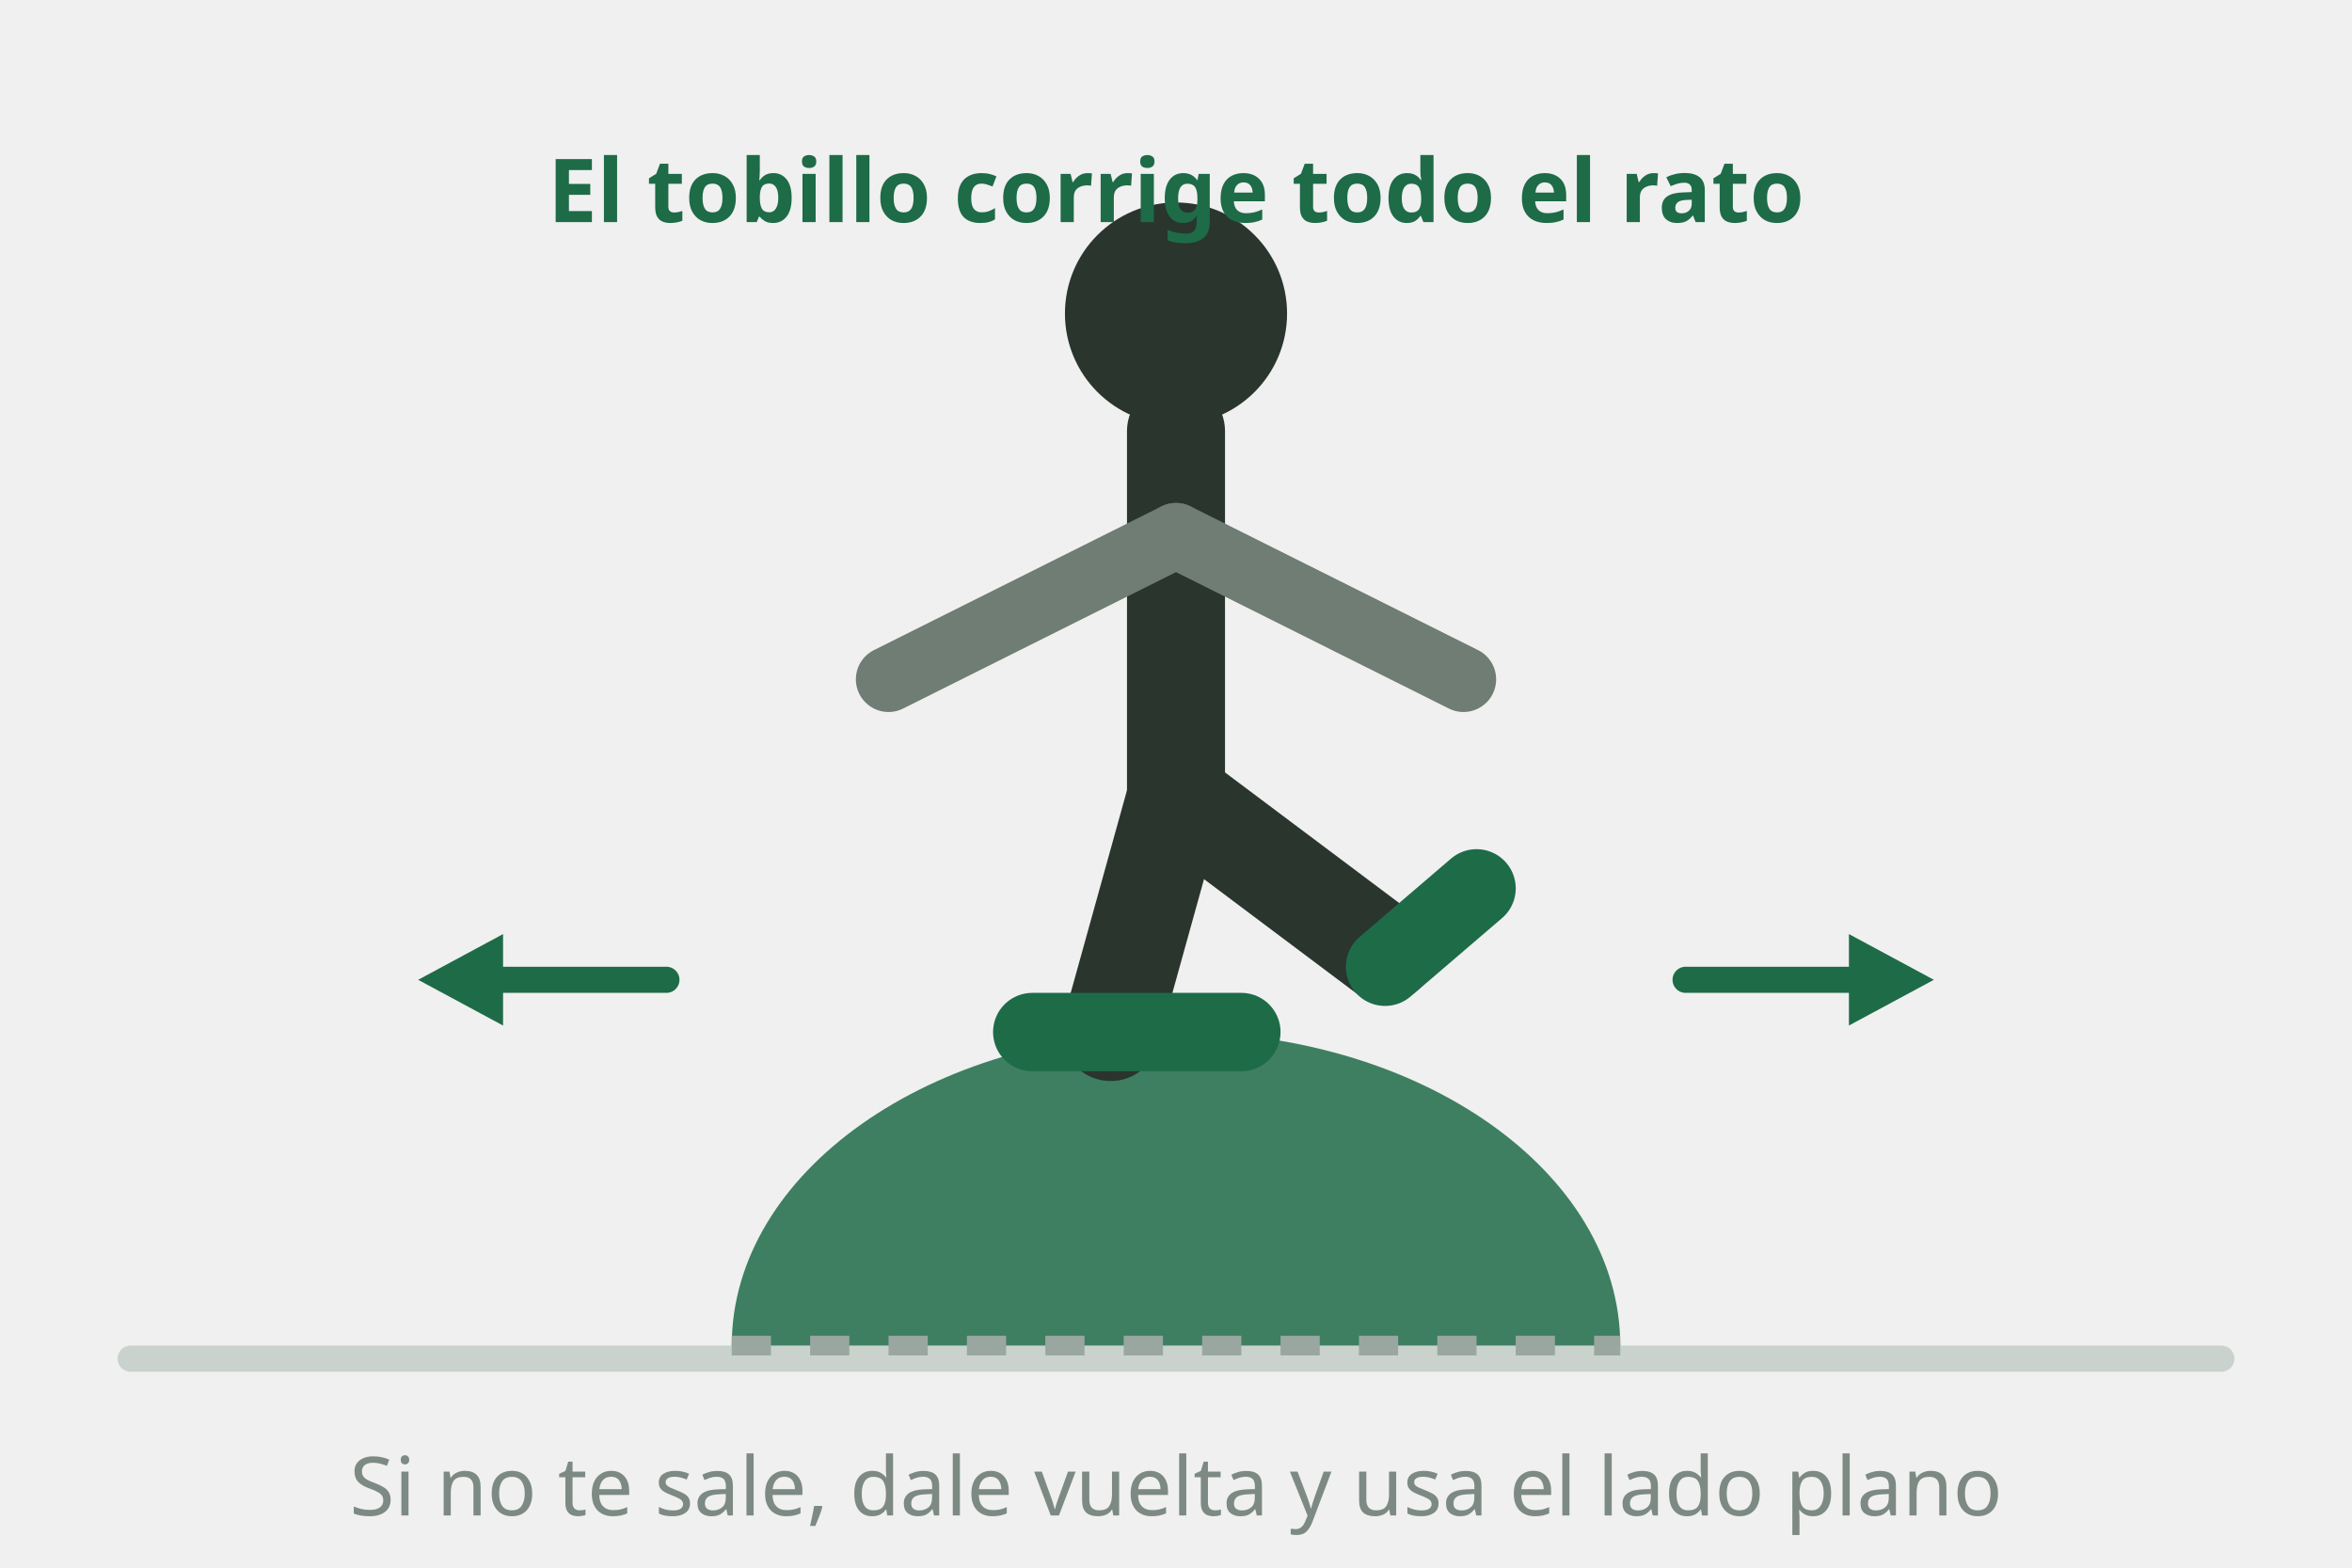
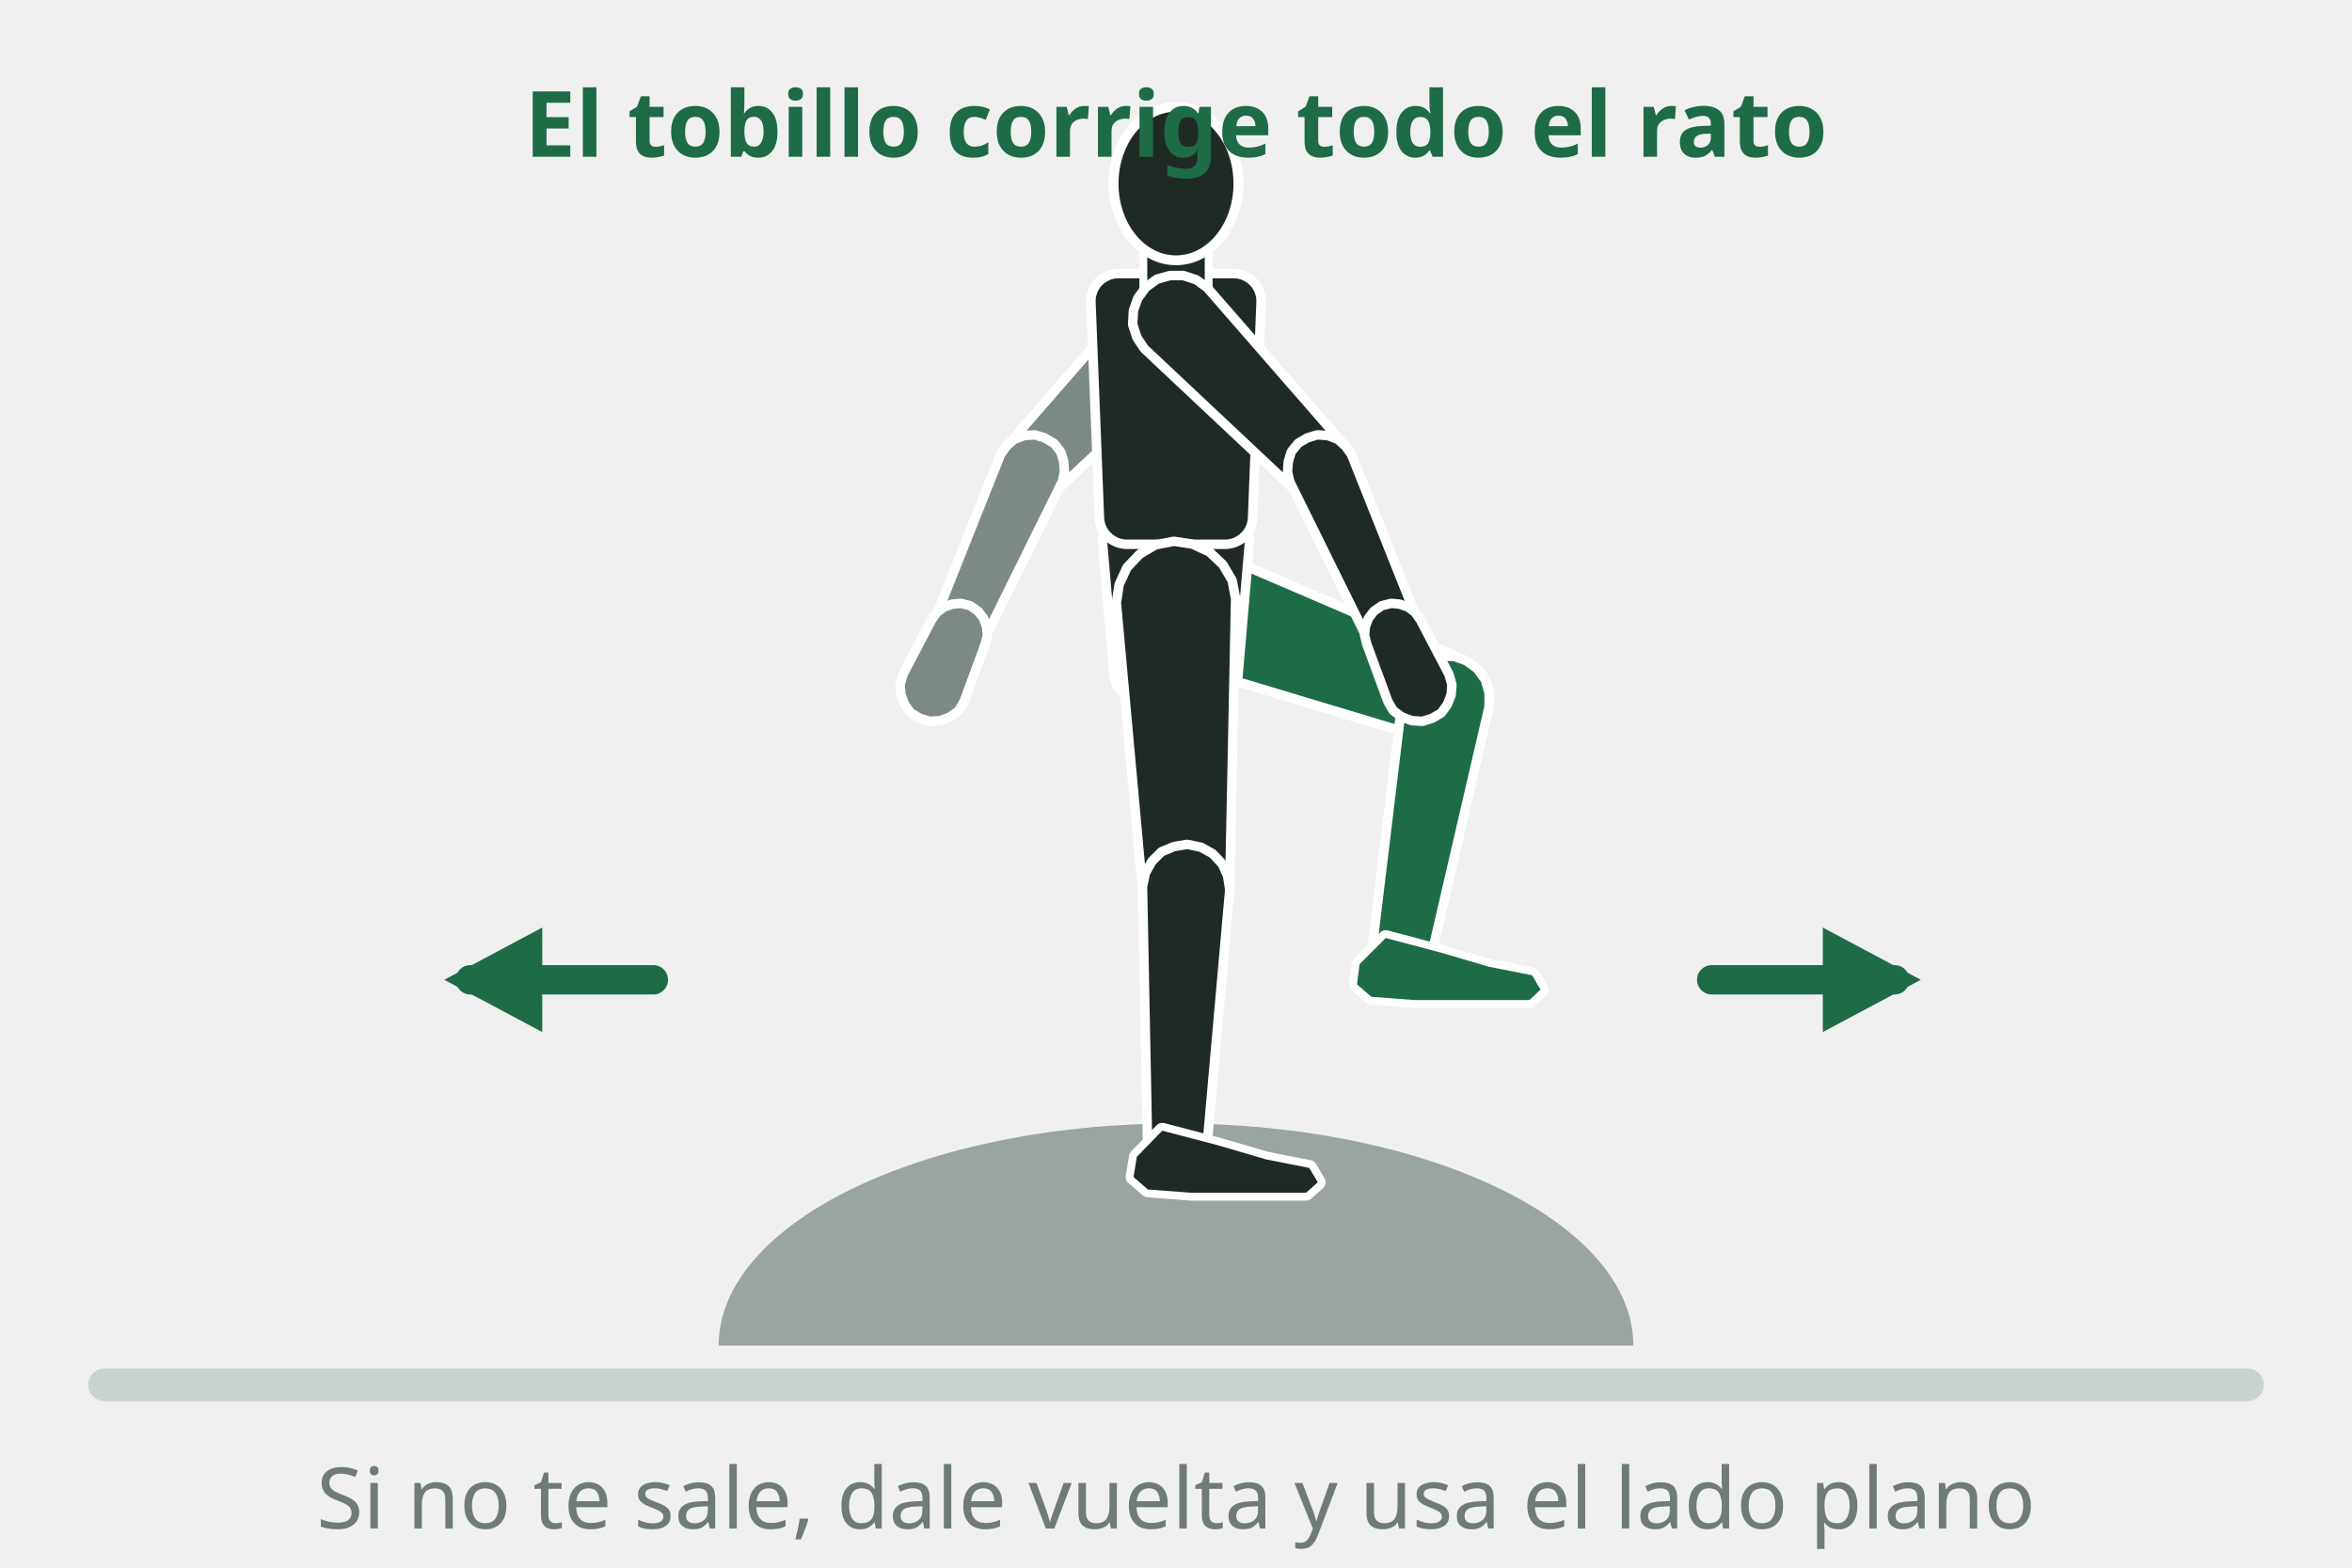
- <svg xmlns="http://www.w3.org/2000/svg" viewBox="0 0 360 240" width="360" height="240" role="img" aria-label="Equilibrio sobre una pierna encima de la cupula del bosu">
+ <svg xmlns="http://www.w3.org/2000/svg" viewBox="0 0 360 240" width="360" height="240" role="img" aria-label="Equilibrio sobre un pie encima de la cupula del bosu">
  <style>
-     .suelo { stroke: #c9d2cc; stroke-width: 4; stroke-linecap: round }
-     .cuerpo { stroke: #2a352e; stroke-width: 15; stroke-linecap: round; fill: none }
-     .brazo { stroke: #6f7d75; stroke-width: 10; stroke-linecap: round; fill: none }
-     .cabeza { fill: #2a352e }
-     .pie { stroke: #1E6B48; stroke-width: 12; stroke-linecap: round; fill: none }
-     .carga { fill: #1E6B48; opacity: .85 }
-     .flecha { stroke: #1E6B48; stroke-width: 4; fill: none; stroke-linecap: round }
-     .rot { fill: #1E6B48 }
-     .guia { stroke: #9aa7a0; stroke-width: 3; stroke-dasharray: 6 6; fill: none }
-     .izq { font: 600 13.5px system-ui, sans-serif; fill: #1E6B48; text-anchor: start }
-     .der { font: 600 13.5px system-ui, sans-serif; fill: #1E6B48; text-anchor: end }
-     .cen { font: 600 13.5px system-ui, sans-serif; fill: #1E6B48; text-anchor: middle }
-     .nota { font: 400 12.5px system-ui, sans-serif; fill: #7d8a83; text-anchor: middle }
+     .izq { font: 700 14px system-ui, sans-serif; fill: #1E6B48; text-anchor: start }
+     .der { font: 700 14px system-ui, sans-serif; fill: #1E6B48; text-anchor: end }
+     .cen { font: 700 14px system-ui, sans-serif; fill: #1E6B48; text-anchor: middle }
+     .mal { font: 700 14px system-ui, sans-serif; fill: #c4634f; text-anchor: middle }
+     .pie { font: 400 13px system-ui, sans-serif; fill: #6f7c75; text-anchor: middle }
  </style>
-   <line class="suelo" x1="20" y1="208" x2="340" y2="208" />
-   <path class="carga" d="M112 206 a68 48 0 0 1 136 0 z" />
-   <path class="guia" d="M112 206 H248" />
-   <circle class="cabeza" cx="180" cy="48" r="17" />
-   <path class="cuerpo" d="M180 66 V122" />
-   <path class="brazo" d="M180 82 L136 104" />
-   <path class="brazo" d="M180 82 L224 104" />
-   <path class="cuerpo" d="M180 122 L170 158" />
-   <path class="pie" d="M158 158 H190" />
-   <path class="cuerpo" d="M180 122 L212 146" />
-   <path class="pie" d="M212 148 L226 136" />
-   <path class="flecha" d="M258 150 H288" />
-   <path class="rot" d="M296 150 l-13 7 v-14 z" />
-   <path class="flecha" d="M102 150 H72" />
-   <path class="rot" d="M64 150 l13 -7 v14 z" />
-   <text class="cen" x="180" y="34">El tobillo corrige todo el rato</text>
-   <text class="nota" x="180" y="232">Si no te sale, dale vuelta y usa el lado plano</text>
+   <line x1="16" y1="212" x2="344" y2="212" stroke="#c9d2cc" stroke-width="5" stroke-linecap="round" />
+   <path d="M110 206 a70 34 0 0 1 140 0 z" fill="#9aa59f" />
+   <path d="M219.3 112.6 L221.1 113.0 L223.0 112.8 L224.7 112.0 L226.0 110.7 L226.9 109.1 L227.3 107.3 L227.1 105.4 L226.3 103.7 L225.0 102.4 L223.4 101.5 L182.9 84.1 L180.3 83.6 L177.7 84.0 L175.3 85.1 L173.4 86.9 L172.1 89.1 L171.6 91.7 L172.0 94.3 L173.1 96.7 L174.9 98.6 L177.1 99.9 Z" fill="#ffffff" stroke="#ffffff" stroke-width="2.9" stroke-linejoin="round" />
+   <path d="M219.3 112.6 L221.1 113.0 L223.0 112.8 L224.7 112.0 L226.0 110.7 L226.9 109.1 L227.3 107.3 L227.1 105.4 L226.3 103.7 L225.0 102.4 L223.4 101.5 L182.9 84.1 L180.3 83.6 L177.7 84.0 L175.3 85.1 L173.4 86.9 L172.1 89.1 L171.6 91.7 L172.0 94.3 L173.1 96.7 L174.9 98.6 L177.1 99.9 Z" fill="#1E6B48" />
+   <path d="M210.6 146.5 L210.6 147.7 L210.9 148.8 L211.6 149.7 L212.5 150.4 L213.6 150.8 L214.8 150.8 L215.9 150.5 L216.9 149.8 L217.6 148.9 L218.0 147.8 L227.2 108.1 L227.2 106.2 L226.7 104.4 L225.6 102.9 L224.1 101.8 L222.4 101.2 L220.5 101.2 L218.7 101.7 L217.2 102.8 L216.1 104.3 L215.5 106.0 Z" fill="#ffffff" stroke="#ffffff" stroke-width="2.9" stroke-linejoin="round" />
+   <path d="M210.6 146.5 L210.6 147.7 L210.9 148.8 L211.6 149.7 L212.5 150.4 L213.6 150.8 L214.8 150.8 L215.9 150.5 L216.9 149.8 L217.6 148.9 L218.0 147.8 L227.2 108.1 L227.2 106.2 L226.7 104.4 L225.6 102.9 L224.1 101.8 L222.4 101.2 L220.5 101.2 L218.7 101.7 L217.2 102.8 L216.1 104.3 L215.5 106.0 Z" fill="#1E6B48" />
+   <path d="M212.1 143.6 L220.4 145.8 L227.9 148.0 L234.5 149.3 L235.8 151.5 L234.1 153.1 L216.5 153.1 L209.9 152.6 L207.7 150.7 L208.1 147.6 Z" fill="#ffffff" stroke="#ffffff" stroke-width="2.4" stroke-linejoin="round" />
+   <path d="M212.1 143.6 L220.4 145.8 L227.9 148.0 L234.5 149.3 L235.8 151.5 L234.1 153.1 L216.5 153.1 L209.9 152.6 L207.7 150.7 L208.1 147.6 Z" fill="#1E6B48" />
+   <path d="M154.7 68.7 L153.9 69.8 L153.5 71.1 L153.5 72.5 L154.0 73.8 L154.8 74.9 L155.9 75.7 L157.2 76.1 L158.6 76.1 L159.9 75.6 L161.0 74.8 L184.3 52.9 L185.3 51.4 L185.9 49.6 L185.8 47.7 L185.2 46.0 L184.1 44.5 L182.6 43.4 L180.8 42.9 L179.0 42.9 L177.2 43.5 L175.7 44.6 Z" fill="#ffffff" stroke="#ffffff" stroke-width="2.9" stroke-linejoin="round" />
+   <path d="M154.7 68.7 L153.9 69.8 L153.5 71.1 L153.5 72.5 L154.0 73.8 L154.8 74.9 L155.9 75.7 L157.2 76.1 L158.6 76.1 L159.9 75.6 L161.0 74.8 L184.3 52.9 L185.3 51.4 L185.9 49.6 L185.8 47.7 L185.2 46.0 L184.1 44.5 L182.6 43.4 L180.8 42.9 L179.0 42.9 L177.2 43.5 L175.7 44.6 Z" fill="#7c8a83" />
+   <path d="M143.6 95.5 L143.4 96.5 L143.4 97.5 L143.8 98.5 L144.4 99.3 L145.3 99.9 L146.3 100.1 L147.3 100.1 L148.3 99.7 L149.1 99.0 L149.7 98.2 L161.9 73.5 L162.2 72.2 L162.1 70.8 L161.7 69.5 L160.8 68.4 L159.6 67.7 L158.3 67.3 L156.9 67.4 L155.6 67.9 L154.6 68.8 L153.8 69.9 Z" fill="#ffffff" stroke="#ffffff" stroke-width="2.9" stroke-linejoin="round" />
+   <path d="M143.6 95.5 L143.4 96.5 L143.4 97.5 L143.8 98.5 L144.4 99.3 L145.3 99.9 L146.3 100.1 L147.3 100.1 L148.3 99.7 L149.1 99.0 L149.7 98.2 L161.9 73.5 L162.2 72.2 L162.1 70.8 L161.7 69.5 L160.8 68.4 L159.6 67.7 L158.3 67.3 L156.9 67.4 L155.6 67.9 L154.6 68.8 L153.8 69.9 Z" fill="#7c8a83" />
+   <path d="M138.9 103.5 L138.5 104.9 L138.6 106.2 L139.1 107.5 L139.9 108.6 L141.1 109.3 L142.4 109.7 L143.8 109.6 L145.1 109.1 L146.2 108.3 L146.9 107.1 L150.1 98.4 L150.4 97.2 L150.3 96.1 L149.9 95.0 L149.2 94.1 L148.2 93.4 L147.0 93.1 L145.9 93.2 L144.8 93.6 L143.9 94.3 L143.2 95.3 Z" fill="#ffffff" stroke="#ffffff" stroke-width="2.9" stroke-linejoin="round" />
+   <path d="M138.9 103.5 L138.5 104.9 L138.6 106.2 L139.1 107.5 L139.9 108.6 L141.1 109.3 L142.4 109.7 L143.8 109.6 L145.1 109.1 L146.2 108.3 L146.9 107.1 L150.1 98.4 L150.4 97.2 L150.3 96.1 L149.9 95.0 L149.2 94.1 L148.2 93.4 L147.0 93.1 L145.9 93.2 L144.8 93.6 L143.9 94.3 L143.2 95.3 Z" fill="#7c8a83" />
+   <path d="M173.0 83.1 L174.7 102.9 L185.3 102.9 L187.0 83.1 Z" fill="#ffffff" stroke="#ffffff" stroke-width="9.9" stroke-linejoin="round" />
+   <path d="M173.0 83.1 L174.7 102.9 L185.3 102.9 L187.0 83.1 Z" fill="#1f2a24" stroke="#1f2a24" stroke-width="7.0" stroke-linejoin="round" />
+   <path d="M171.2 46.1 L172.5 79.1 L187.5 79.1 L188.8 46.1 Z" fill="#ffffff" stroke="#ffffff" stroke-width="9.9" stroke-linejoin="round" />
+   <path d="M171.2 46.1 L172.5 79.1 L187.5 79.1 L188.8 46.1 Z" fill="#1f2a24" stroke="#1f2a24" stroke-width="7.0" stroke-linejoin="round" />
+   <path d="M184.4 34.7 L184.2 33.3 L183.6 32.1 L182.6 31.1 L181.4 30.5 L180.0 30.3 L178.6 30.5 L177.4 31.1 L176.4 32.1 L175.8 33.3 L175.6 34.7 L175.6 48.3 L175.8 49.7 L176.4 50.9 L177.4 51.9 L178.6 52.5 L180.0 52.7 L181.4 52.5 L182.6 51.9 L183.6 50.9 L184.2 49.7 L184.4 48.3 Z" fill="#ffffff" stroke="#ffffff" stroke-width="2.4" stroke-linejoin="round" />
+   <path d="M184.4 34.7 L184.2 33.3 L183.6 32.1 L182.6 31.1 L181.4 30.5 L180.0 30.3 L178.6 30.5 L177.4 31.1 L176.4 32.1 L175.8 33.3 L175.6 34.7 L175.6 48.3 L175.8 49.7 L176.4 50.9 L177.4 51.9 L178.6 52.5 L180.0 52.7 L181.4 52.5 L182.6 51.9 L183.6 50.9 L184.2 49.7 L184.4 48.3 Z" fill="#1f2a24" />
+   <ellipse cx="180.0" cy="28.1" rx="10.3" ry="12.5" fill="#ffffff" transform="rotate(0.0 180.0 28.1)" />
+   <ellipse cx="180.0" cy="28.1" rx="8.8" ry="11.0" fill="#1f2a24" transform="rotate(0.0 180.0 28.1)" />
+   <path d="M175.6 136.2 L176.0 138.0 L176.9 139.6 L178.2 140.9 L179.9 141.7 L181.7 141.9 L183.6 141.6 L185.2 140.7 L186.5 139.3 L187.2 137.6 L187.5 135.8 L188.4 91.7 L187.9 89.1 L186.6 86.9 L184.7 85.1 L182.3 84.0 L179.7 83.6 L177.1 84.1 L174.9 85.4 L173.1 87.3 L172.0 89.7 L171.6 92.3 Z" fill="#ffffff" stroke="#ffffff" stroke-width="2.9" stroke-linejoin="round" />
+   <path d="M175.6 136.2 L176.0 138.0 L176.9 139.6 L178.2 140.9 L179.9 141.7 L181.7 141.9 L183.6 141.6 L185.2 140.7 L186.5 139.3 L187.2 137.6 L187.5 135.8 L188.4 91.7 L187.9 89.1 L186.6 86.9 L184.7 85.1 L182.3 84.0 L179.7 83.6 L177.1 84.1 L174.9 85.4 L173.1 87.3 L172.0 89.7 L171.6 92.3 Z" fill="#1f2a24" />
+   <path d="M176.4 176.5 L176.5 177.7 L177.0 178.7 L177.8 179.6 L178.8 180.2 L180.0 180.4 L181.1 180.2 L182.2 179.7 L183.1 179.0 L183.6 177.9 L183.9 176.8 L187.5 136.2 L187.2 134.3 L186.5 132.7 L185.2 131.3 L183.6 130.4 L181.7 130.0 L179.9 130.3 L178.2 131.0 L176.9 132.3 L176.0 133.9 L175.6 135.8 Z" fill="#ffffff" stroke="#ffffff" stroke-width="2.9" stroke-linejoin="round" />
+   <path d="M176.4 176.5 L176.5 177.7 L177.0 178.7 L177.8 179.6 L178.8 180.2 L180.0 180.4 L181.1 180.2 L182.2 179.7 L183.1 179.0 L183.6 177.9 L183.9 176.8 L187.5 136.2 L187.2 134.3 L186.5 132.7 L185.2 131.3 L183.6 130.4 L181.7 130.0 L179.9 130.3 L178.2 131.0 L176.9 132.3 L176.0 133.9 L175.6 135.8 Z" fill="#1f2a24" />
+   <path d="M177.9 173.1 L186.3 175.3 L193.8 177.5 L200.4 178.8 L201.7 181.0 L199.9 182.6 L182.3 182.6 L175.7 182.1 L173.5 180.2 L174.0 177.1 Z" fill="#ffffff" stroke="#ffffff" stroke-width="2.4" stroke-linejoin="round" />
+   <path d="M177.9 173.1 L186.3 175.3 L193.8 177.5 L200.4 178.8 L201.7 181.0 L199.9 182.6 L182.3 182.6 L175.7 182.1 L173.5 180.2 L174.0 177.1 Z" fill="#1f2a24" />
+   <path d="M199.0 74.8 L200.1 75.6 L201.4 76.1 L202.8 76.1 L204.1 75.7 L205.2 74.9 L206.0 73.8 L206.5 72.5 L206.5 71.1 L206.1 69.8 L205.3 68.7 L184.3 44.6 L182.8 43.5 L181.0 42.9 L179.2 42.9 L177.4 43.4 L175.9 44.5 L174.8 46.0 L174.2 47.7 L174.1 49.6 L174.7 51.4 L175.7 52.9 Z" fill="#ffffff" stroke="#ffffff" stroke-width="2.9" stroke-linejoin="round" />
+   <path d="M199.0 74.8 L200.1 75.6 L201.4 76.1 L202.8 76.1 L204.1 75.7 L205.2 74.9 L206.0 73.8 L206.5 72.5 L206.5 71.1 L206.1 69.8 L205.3 68.7 L184.3 44.6 L182.8 43.5 L181.0 42.9 L179.2 42.9 L177.4 43.4 L175.9 44.5 L174.8 46.0 L174.2 47.7 L174.1 49.6 L174.7 51.4 L175.7 52.9 Z" fill="#1f2a24" />
+   <path d="M210.3 98.2 L210.9 99.0 L211.7 99.7 L212.7 100.1 L213.7 100.1 L214.7 99.9 L215.6 99.3 L216.2 98.5 L216.6 97.5 L216.6 96.5 L216.4 95.5 L206.2 69.9 L205.4 68.8 L204.4 67.9 L203.1 67.4 L201.7 67.3 L200.4 67.7 L199.2 68.4 L198.3 69.5 L197.9 70.8 L197.8 72.2 L198.1 73.5 Z" fill="#ffffff" stroke="#ffffff" stroke-width="2.9" stroke-linejoin="round" />
+   <path d="M210.3 98.2 L210.9 99.0 L211.7 99.7 L212.7 100.1 L213.7 100.1 L214.7 99.9 L215.6 99.3 L216.2 98.5 L216.6 97.5 L216.6 96.5 L216.4 95.5 L206.2 69.9 L205.4 68.8 L204.4 67.9 L203.1 67.4 L201.7 67.3 L200.4 67.7 L199.2 68.4 L198.3 69.5 L197.9 70.8 L197.8 72.2 L198.1 73.5 Z" fill="#1f2a24" />
+   <path d="M213.1 107.1 L213.8 108.3 L214.9 109.1 L216.2 109.6 L217.6 109.7 L218.9 109.3 L220.1 108.6 L220.9 107.5 L221.4 106.2 L221.5 104.9 L221.1 103.5 L216.8 95.3 L216.1 94.3 L215.2 93.6 L214.1 93.2 L213.0 93.1 L211.8 93.4 L210.8 94.1 L210.1 95.0 L209.7 96.1 L209.6 97.2 L209.9 98.4 Z" fill="#ffffff" stroke="#ffffff" stroke-width="2.9" stroke-linejoin="round" />
+   <path d="M213.1 107.1 L213.8 108.3 L214.9 109.1 L216.2 109.6 L217.6 109.7 L218.9 109.3 L220.1 108.6 L220.9 107.5 L221.4 106.2 L221.5 104.9 L221.1 103.5 L216.8 95.3 L216.1 94.3 L215.2 93.6 L214.1 93.2 L213.0 93.1 L211.8 93.4 L210.8 94.1 L210.1 95.0 L209.7 96.1 L209.6 97.2 L209.9 98.4 Z" fill="#1f2a24" />
+   <path d="M100 150 L72 150" stroke="#1E6B48" stroke-width="4.5" fill="none" stroke-linecap="round" />
+   <path d="M68.0 150.0 l-8 15 h16 z" fill="#1E6B48" transform="rotate(270 68.0 150.0)" />
+   <path d="M262 150 L290 150" stroke="#1E6B48" stroke-width="4.5" fill="none" stroke-linecap="round" />
+   <path d="M294.0 150.0 l-8 15 h16 z" fill="#1E6B48" transform="rotate(90 294.0 150.0)" />
+   <text class="cen" x="180" y="24">El tobillo corrige todo el rato</text>
+   <text class="pie" x="180" y="234">Si no te sale, dale vuelta y usa el lado plano</text>
</svg>
